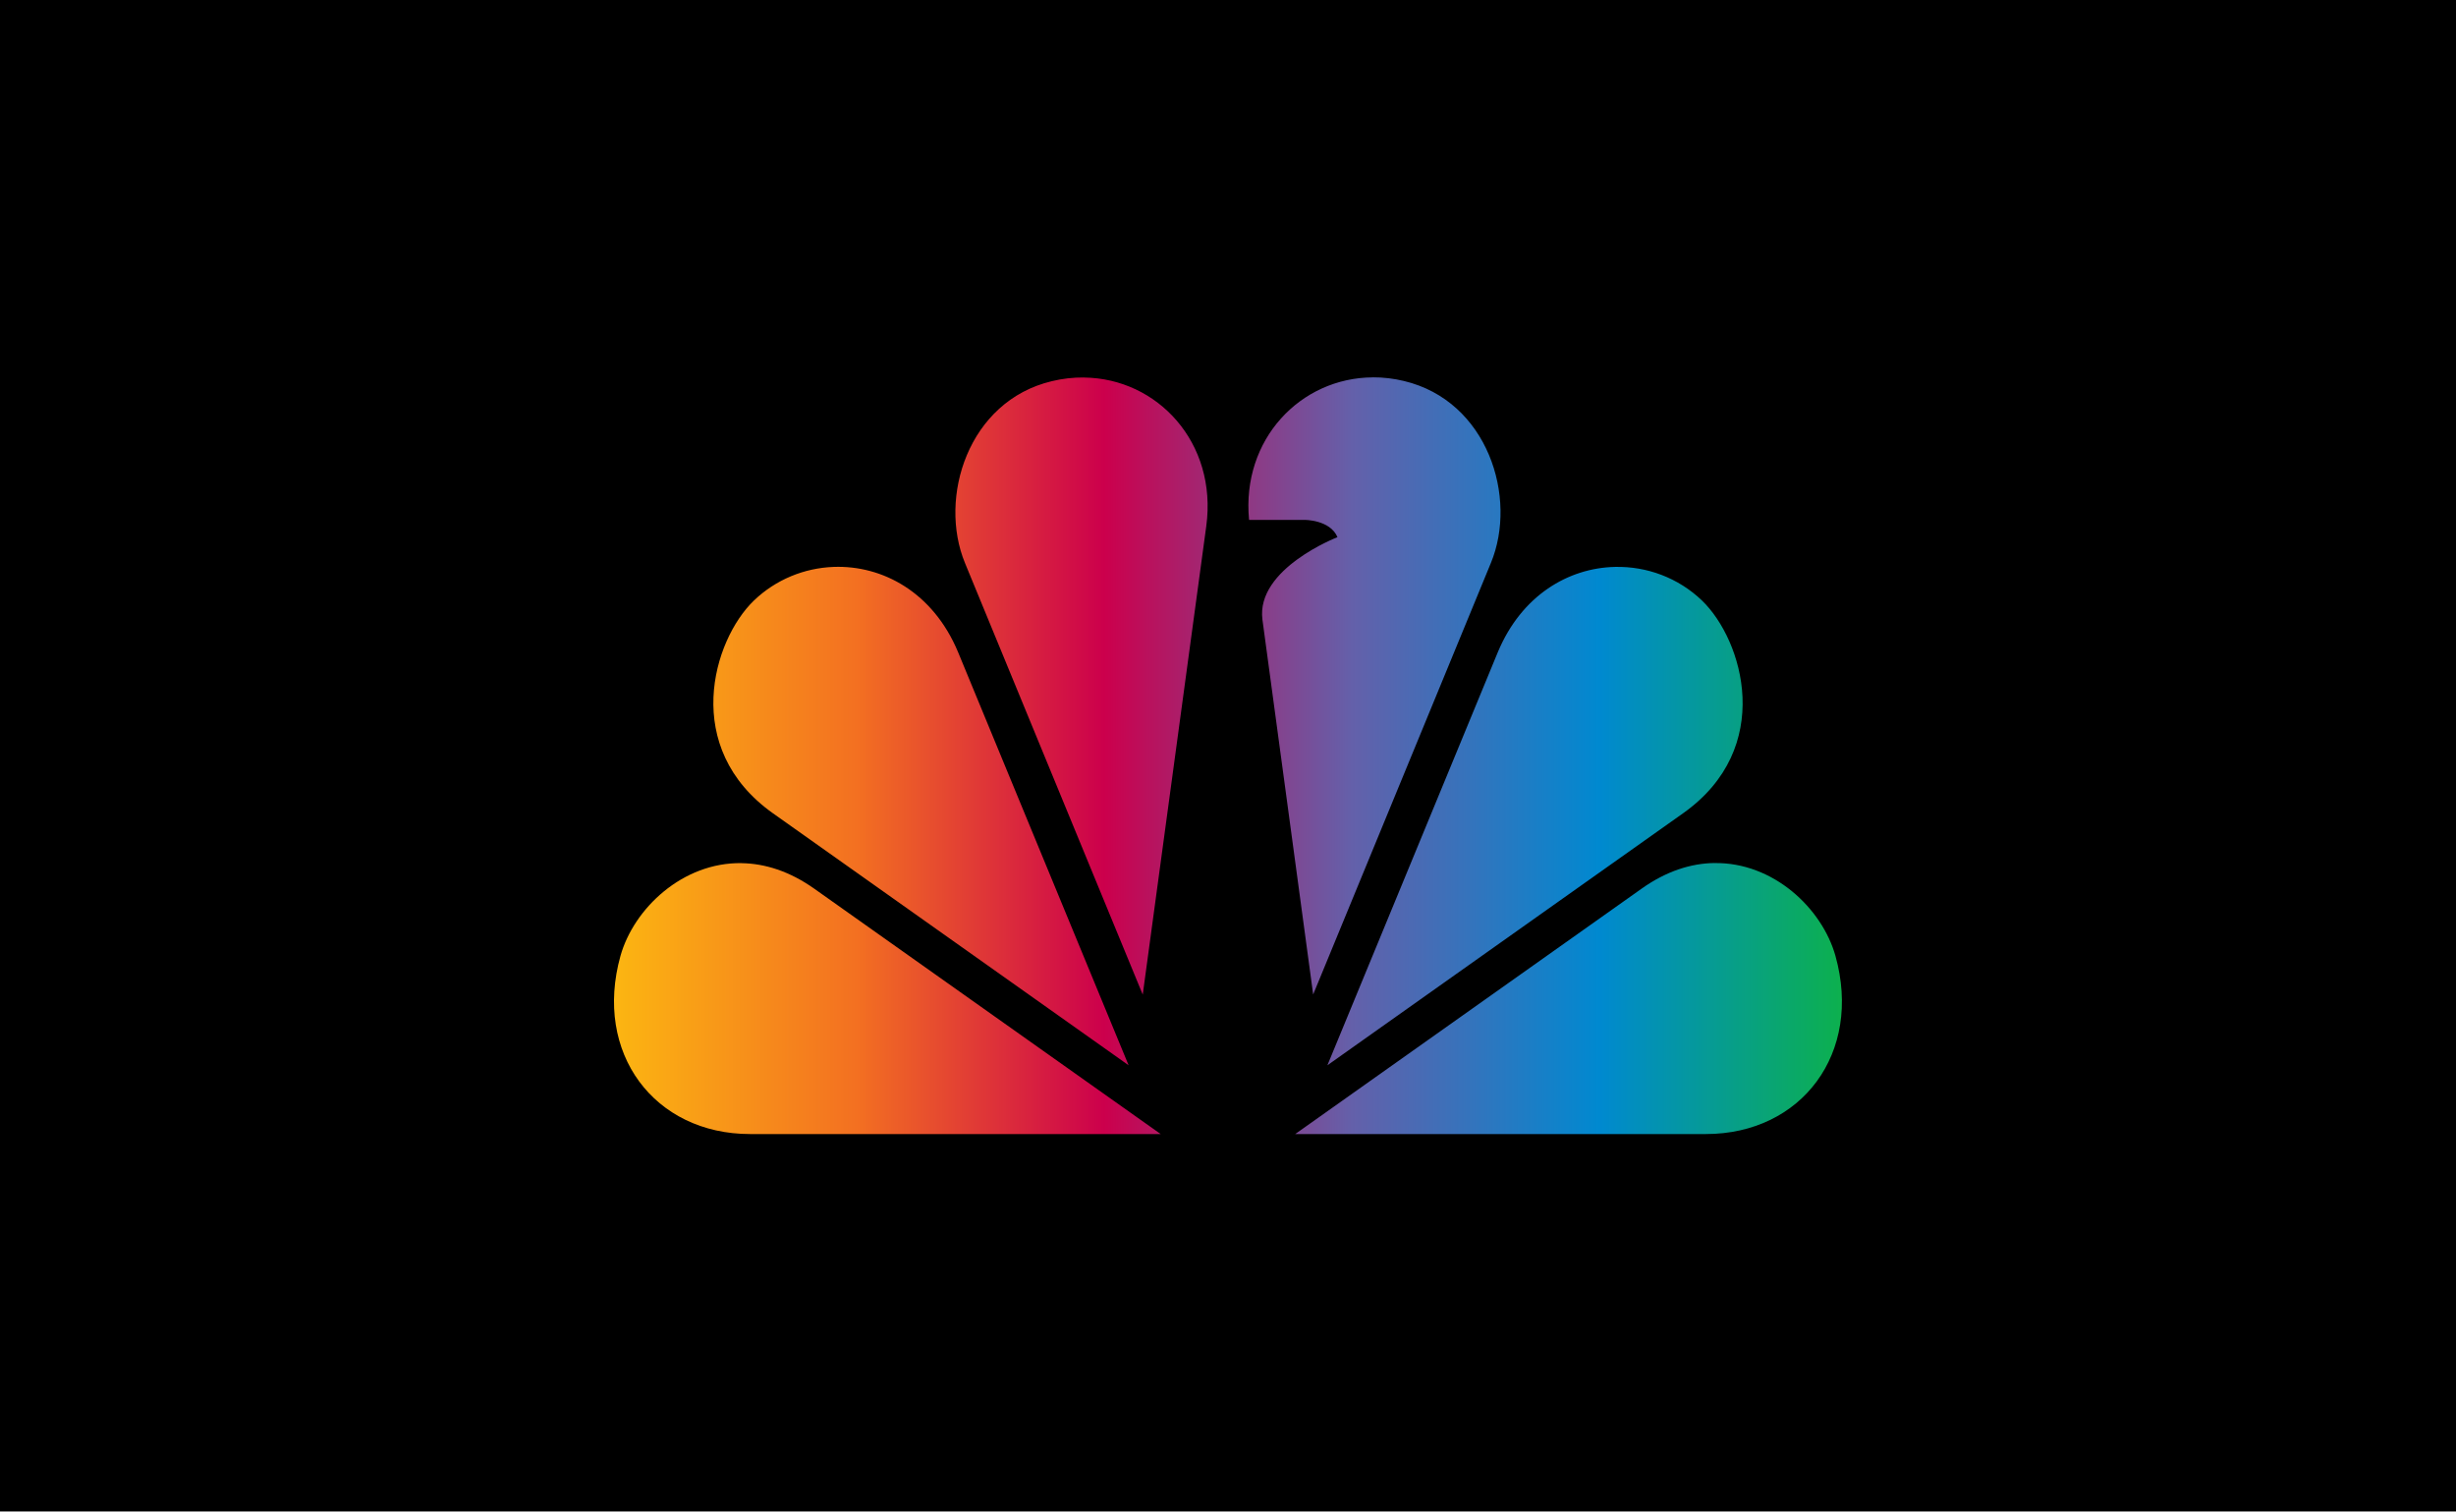
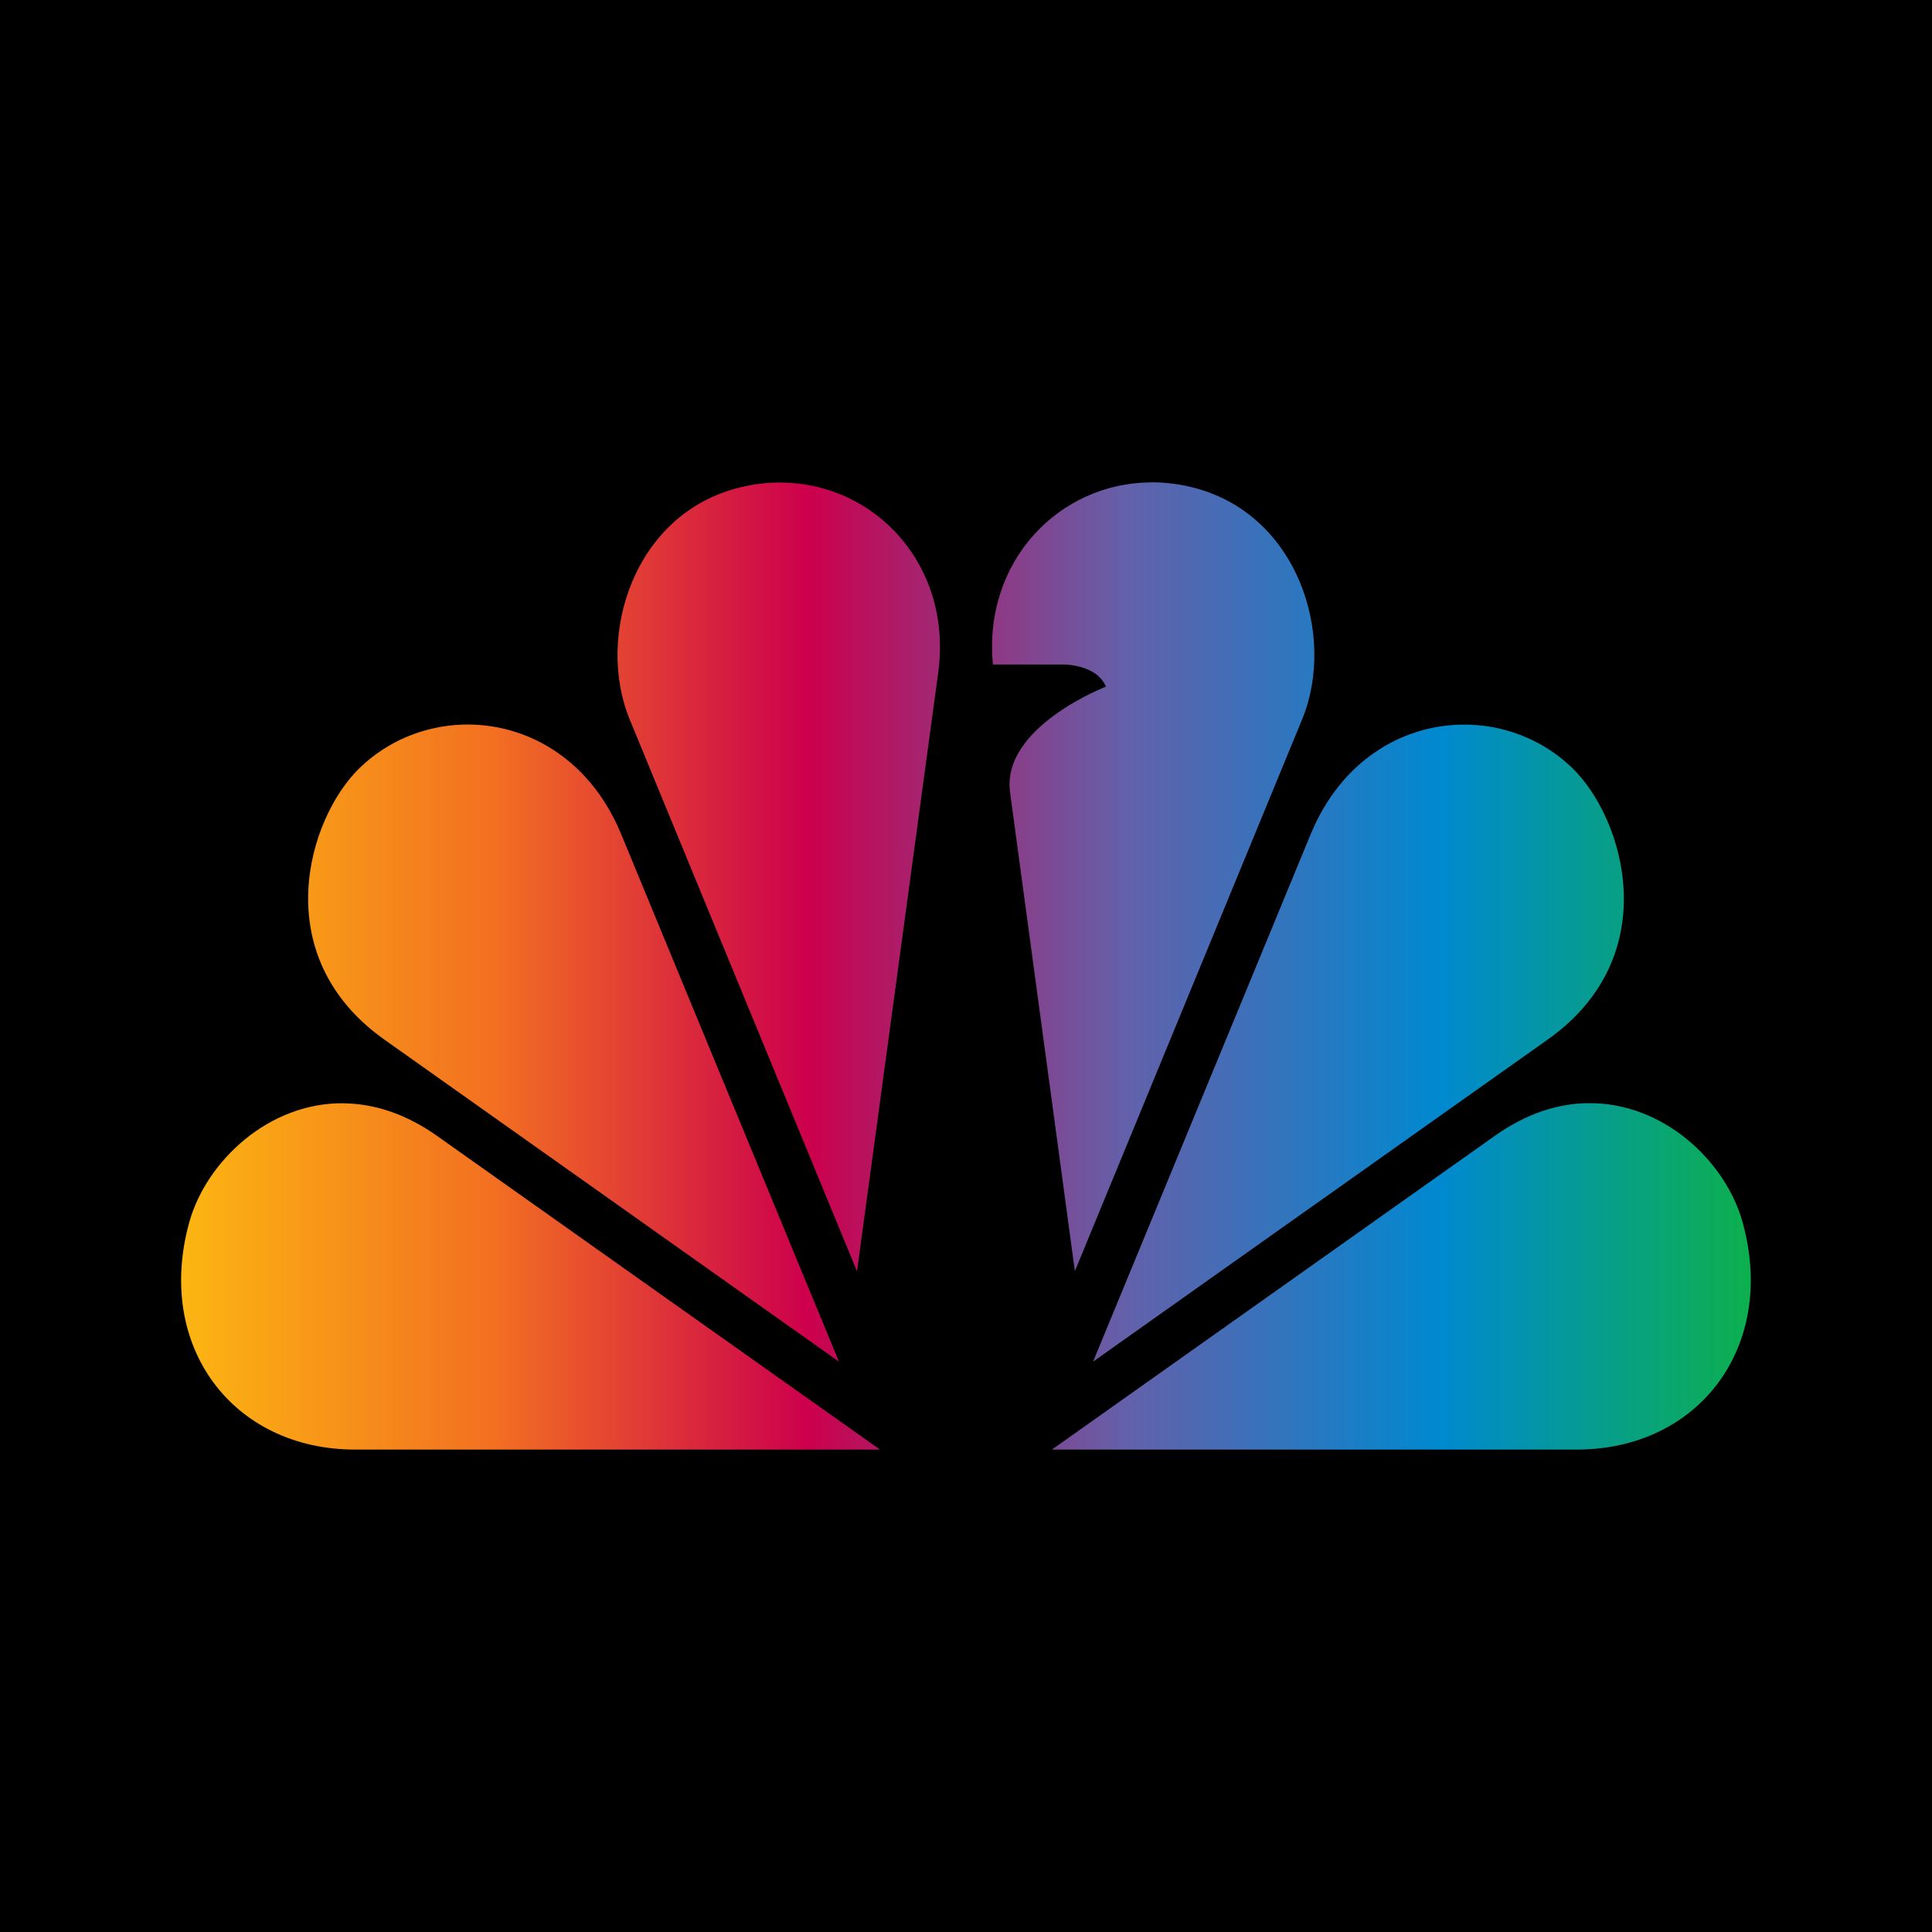
- <svg xmlns="http://www.w3.org/2000/svg" viewBox="-10 0 52 32">
+ <svg xmlns="http://www.w3.org/2000/svg" viewBox="0 0 32 32">
  <defs>
    <linearGradient id="f" x1="0" y1="0" x2="1" y2="0">
      <stop offset="0" stop-color="#fcb711" />
      <stop offset=".2" stop-color="#f37021" />
      <stop offset=".4" stop-color="#cc004c" />
      <stop offset=".6" stop-color="#6460aa" />
      <stop offset=".8" stop-color="#0089d0" />
      <stop offset="1" stop-color="#0db14b" />
    </linearGradient>
  </defs>
-   <rect x="-10" width="52" height="32" fill="#000" />
+   <rect width="32" height="32" fill="#000" />
  <path transform="translate(3 3) scale(1.0833)" fill="url(#f)" d="M14.828 4.606c-1.406.007-2.567 1.208-2.416 2.785h1.08s.503-.006.648.338c0 0-1.594.613-1.467 1.609l.992 7.328 3.473-8.432c.53-1.279-.062-3.167-1.697-3.557a2.55 2.55 0 0 0-.613-.072zm-5.643.002a2.555 2.555 0 0 0-.627.072c-1.636.388-2.227 2.276-1.697 3.557l3.473 8.432 1.242-9.158c.219-1.629-.956-2.888-2.391-2.902zM4.293 8.31c-.572.021-1.13.246-1.559.658-.803.774-1.427 2.879.371 4.156l6.953 4.926-3.334-8.076c-.488-1.17-1.478-1.699-2.432-1.664zm15.271 0c-.907.02-1.825.553-2.289 1.664l-3.332 8.076 6.953-4.926c1.799-1.275 1.172-3.382.369-4.156-.464-.446-1.08-.672-1.701-.658zm1.939 5.787c-.452.007-.935.157-1.42.502l-6.769 4.795h8.025c1.873 0 3.065-1.583 2.533-3.484-.26-.926-1.213-1.832-2.369-1.812zm-19.008.002C1.341 14.081.388 14.985.127 15.91c-.532 1.901.66 3.484 2.533 3.484h8.025L3.916 14.6c-.485-.344-.968-.493-1.42-.5z" />
</svg>
